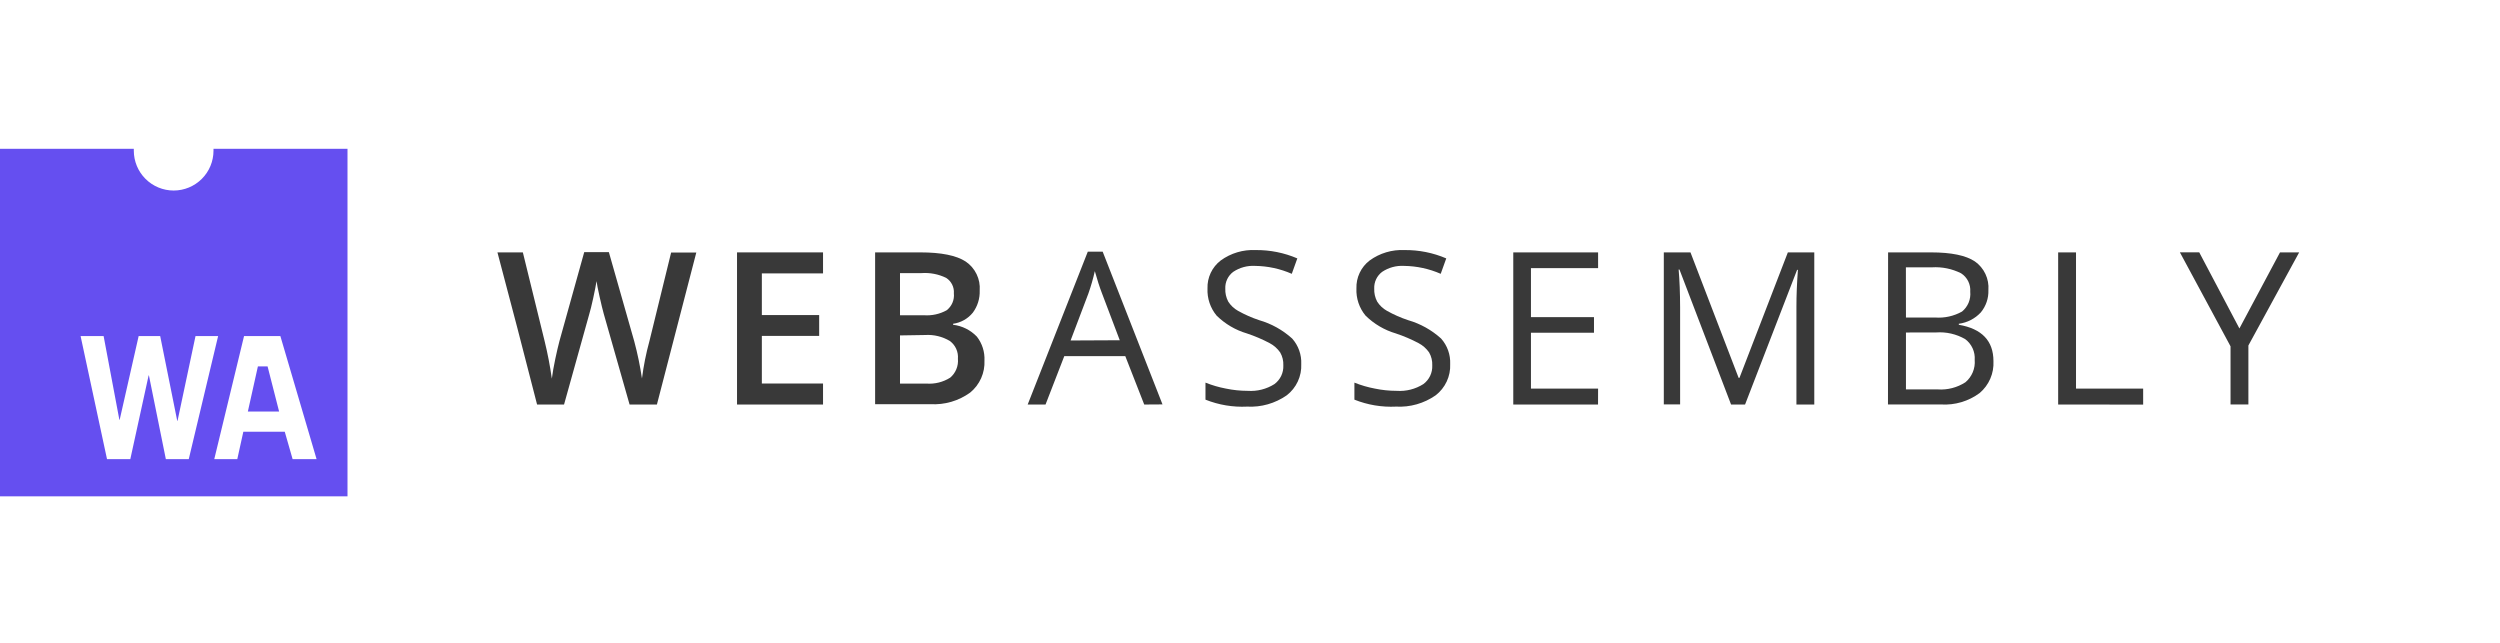
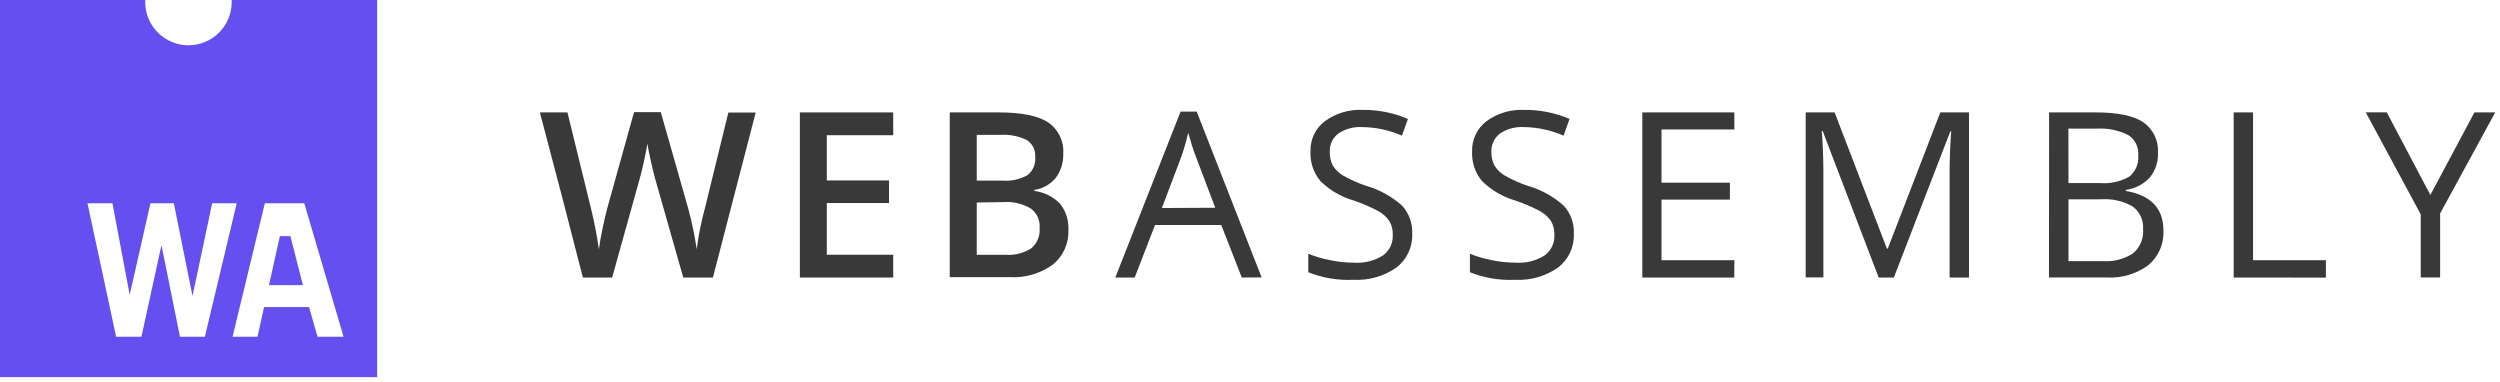
- <svg xmlns="http://www.w3.org/2000/svg" width="420" height="108" viewBox="0 0 420 108" fill="none">
-   <path d="M35.868 25C35.868 25.103 35.868 25.206 35.868 25.315C35.868 27.09 35.163 28.793 33.907 30.048C32.652 31.303 30.949 32.009 29.174 32.009C27.398 32.009 25.696 31.303 24.44 30.048C23.185 28.793 22.48 27.09 22.48 25.315C22.48 25.206 22.48 25.103 22.48 25H0V83.38H58.38V25H35.868ZM27.861 77.131L25.018 63.065H24.97L21.894 77.131H17.977L13.54 56.463H17.408L20.055 70.529H20.104L23.293 56.463H26.912L29.776 70.703H29.825L32.846 56.463H36.644L31.712 77.131H27.861ZM49.158 77.131L47.84 72.531H40.88L39.866 77.131H35.998L40.999 56.463H47.102L53.183 77.131H49.158Z" fill="#654FF0" />
-   <path d="M43.327 61.557L41.639 69.14H46.891L44.954 61.557H43.327Z" fill="#654FF0" />
-   <path d="M110.36 67.961H105.77L101.43 52.721C101.243 52.054 101.01 51.094 100.73 49.841C100.45 48.587 100.28 47.718 100.22 47.231C100.1 47.977 99.91 48.944 99.65 50.131C99.39 51.318 99.17 52.204 98.99 52.791L94.76 67.961H90.23L86.93 55.161L83.57 42.401H87.84L91.49 57.281C92.002 59.369 92.41 61.482 92.71 63.611C92.837 62.617 93.03 61.511 93.29 60.291C93.55 59.071 93.783 58.071 93.99 57.291L98.15 42.361H102.29L106.56 57.361C107.107 59.408 107.538 61.485 107.85 63.581C108.121 61.454 108.542 59.349 109.11 57.281L112.75 42.421H116.98L110.36 67.961Z" fill="#393939" />
-   <path d="M138.27 67.961H123.82V42.401H138.27V45.931H127.99V52.931H137.62V56.431H127.99V64.431H138.27V67.961Z" fill="#393939" />
-   <path d="M147.02 42.401H154.61C158.13 42.401 160.673 42.914 162.24 43.941C163.024 44.473 163.655 45.202 164.067 46.056C164.48 46.909 164.66 47.856 164.59 48.801C164.639 50.135 164.234 51.447 163.44 52.521C162.612 53.545 161.425 54.214 160.12 54.391V54.561C161.645 54.742 163.06 55.449 164.12 56.561C165.006 57.7 165.457 59.119 165.39 60.561C165.439 61.584 165.247 62.605 164.83 63.541C164.413 64.477 163.783 65.302 162.99 65.951C161.053 67.355 158.688 68.044 156.3 67.901H147.02V42.401ZM151.2 52.961H155.2C156.53 53.061 157.861 52.773 159.03 52.131C159.46 51.799 159.797 51.364 160.011 50.865C160.224 50.366 160.307 49.821 160.25 49.281C160.289 48.77 160.188 48.259 159.959 47.801C159.73 47.343 159.382 46.956 158.95 46.681C157.667 46.057 156.243 45.781 154.82 45.881H151.2V52.961ZM151.2 56.351V64.441H155.64C157.046 64.548 158.449 64.197 159.64 63.441C160.092 63.056 160.446 62.568 160.67 62.018C160.894 61.468 160.984 60.872 160.93 60.281C160.979 59.706 160.88 59.129 160.642 58.603C160.403 58.078 160.034 57.623 159.57 57.281C158.322 56.539 156.879 56.19 155.43 56.281L151.2 56.351Z" fill="#393939" />
-   <path d="M192.23 67.961L189.05 59.831H178.8L175.65 67.961H172.65L182.75 42.281H185.25L195.3 67.941L192.23 67.961ZM188.12 57.161L185.12 49.241C184.733 48.241 184.337 47.011 183.93 45.551C183.646 46.814 183.289 48.059 182.86 49.281L179.86 57.201L188.12 57.161Z" fill="#393939" />
-   <path d="M218.61 61.161C218.656 62.17 218.457 63.175 218.03 64.091C217.604 65.007 216.962 65.806 216.16 66.421C214.219 67.773 211.882 68.439 209.52 68.311C207.13 68.429 204.742 68.03 202.52 67.141V64.281C203.628 64.725 204.777 65.06 205.95 65.281C207.157 65.533 208.387 65.66 209.62 65.661C211.196 65.771 212.765 65.375 214.1 64.531C214.588 64.171 214.981 63.696 215.242 63.148C215.504 62.601 215.627 61.997 215.6 61.391C215.635 60.629 215.451 59.872 215.07 59.211C214.611 58.552 214.001 58.014 213.29 57.641C212.07 56.997 210.799 56.455 209.49 56.021C207.569 55.457 205.817 54.426 204.39 53.021C203.331 51.744 202.786 50.118 202.86 48.461C202.828 47.557 203.014 46.659 203.4 45.842C203.786 45.024 204.362 44.31 205.08 43.761C206.78 42.526 208.851 41.909 210.95 42.011C213.355 41.986 215.739 42.463 217.95 43.411L217.02 46.001C215.08 45.151 212.988 44.699 210.87 44.671C209.564 44.593 208.268 44.944 207.18 45.671C206.747 45.996 206.4 46.422 206.168 46.912C205.936 47.401 205.827 47.94 205.85 48.481C205.819 49.238 205.988 49.99 206.34 50.661C206.751 51.311 207.318 51.847 207.99 52.221C209.124 52.856 210.316 53.382 211.55 53.791C213.603 54.385 215.494 55.438 217.08 56.871C218.129 58.047 218.678 59.586 218.61 61.161V61.161Z" fill="#393939" />
-   <path d="M243.63 61.161C243.676 62.17 243.477 63.175 243.05 64.091C242.624 65.007 241.982 65.806 241.18 66.421C239.239 67.773 236.902 68.439 234.54 68.311C232.15 68.429 229.762 68.03 227.54 67.141V64.281C228.648 64.725 229.797 65.06 230.97 65.281C232.177 65.533 233.407 65.66 234.64 65.661C236.216 65.771 237.785 65.375 239.12 64.531C239.608 64.171 240.001 63.696 240.262 63.148C240.524 62.601 240.647 61.997 240.62 61.391C240.655 60.629 240.471 59.872 240.09 59.211C239.631 58.552 239.021 58.014 238.31 57.641C237.09 56.997 235.819 56.455 234.51 56.021C232.589 55.457 230.837 54.426 229.41 53.021C228.352 51.744 227.806 50.118 227.88 48.461C227.849 47.557 228.034 46.659 228.42 45.842C228.806 45.024 229.382 44.31 230.1 43.761C231.8 42.526 233.871 41.909 235.97 42.011C238.375 41.986 240.759 42.463 242.97 43.411L242.04 46.001C240.1 45.151 238.008 44.699 235.89 44.671C234.584 44.593 233.288 44.944 232.2 45.671C231.767 45.996 231.42 46.422 231.188 46.912C230.956 47.401 230.847 47.94 230.87 48.481C230.839 49.238 231.008 49.99 231.36 50.661C231.771 51.311 232.338 51.847 233.01 52.221C234.144 52.856 235.336 53.382 236.57 53.791C238.623 54.385 240.514 55.438 242.1 56.871C243.149 58.047 243.698 59.586 243.63 61.161V61.161Z" fill="#393939" />
-   <path d="M268.47 67.961H254.23V42.401H268.48V45.041H257.2V53.281H267.79V55.901H257.2V65.281H268.48L268.47 67.961Z" fill="#393939" />
-   <path d="M290.82 67.961L282.15 45.281H282.01C282.17 47.074 282.253 49.208 282.26 51.681V67.941H279.52V42.401H284L292.09 63.481H292.23L300.36 42.401H304.8V67.961H301.8V51.491C301.8 49.604 301.883 47.554 302.05 45.341H301.91L293.17 67.961H290.82Z" fill="#393939" />
-   <path d="M317.2 42.401H324.42C327.813 42.401 330.267 42.907 331.78 43.921C332.544 44.456 333.154 45.182 333.552 46.025C333.95 46.868 334.122 47.801 334.05 48.731C334.102 50.094 333.65 51.429 332.78 52.481C331.809 53.532 330.499 54.208 329.08 54.391V54.561C332.96 55.227 334.9 57.267 334.9 60.681C334.951 61.691 334.769 62.699 334.366 63.627C333.964 64.555 333.352 65.378 332.58 66.031C330.714 67.414 328.419 68.094 326.1 67.951H317.18L317.2 42.401ZM320.2 53.341H325.09C326.666 53.462 328.242 53.114 329.62 52.341C330.107 51.943 330.488 51.431 330.729 50.849C330.97 50.268 331.063 49.637 331 49.011C331.048 48.403 330.93 47.794 330.658 47.248C330.387 46.702 329.973 46.24 329.46 45.911C327.944 45.151 326.253 44.806 324.56 44.911H320.19L320.2 53.341ZM320.2 55.861V65.421H325.53C327.172 65.537 328.808 65.116 330.19 64.221C330.731 63.766 331.155 63.188 331.426 62.536C331.698 61.883 331.809 61.175 331.75 60.471C331.799 59.8 331.678 59.128 331.399 58.516C331.119 57.904 330.69 57.373 330.15 56.971C328.674 56.121 326.979 55.731 325.28 55.851L320.2 55.861Z" fill="#393939" />
-   <path d="M345.77 67.961V42.401H348.77V65.281H360.05V67.971L345.77 67.961Z" fill="#393939" />
-   <path d="M376.22 55.181L383.04 42.401H386.26L377.73 58.041V67.951H374.73V58.181L366.22 42.391H369.47L376.22 55.181Z" fill="#393939" />
+ <svg xmlns="http://www.w3.org/2000/svg" width="387" height="59" viewBox="0 0 387 59" fill="none">
+   <path d="M35.868 0C35.868 0.103 35.868 0.206 35.868 0.315C35.868 2.09 35.163 3.793 33.907 5.048C32.652 6.303 30.949 7.009 29.174 7.009C27.398 7.009 25.696 6.303 24.44 5.048C23.185 3.793 22.48 2.09 22.48 0.315C22.48 0.206 22.48 0.103 22.48 0H0V58.38H58.38V0H35.868ZM27.861 52.131L25.018 38.065H24.97L21.894 52.131H17.977L13.54 31.463H17.408L20.055 45.529H20.104L23.293 31.463H26.912L29.776 45.703H29.825L32.846 31.463H36.644L31.712 52.131H27.861ZM49.158 52.131L47.84 47.531H40.88L39.866 52.131H35.998L40.999 31.463H47.102L53.183 52.131H49.158Z" fill="#654FF0" />
+   <path d="M43.327 36.557L41.639 44.14H46.891L44.954 36.557H43.327Z" fill="#654FF0" />
+   <path d="M110.36 42.961H105.77L101.43 27.721C101.243 27.054 101.01 26.094 100.73 24.841C100.45 23.587 100.28 22.718 100.22 22.231C100.1 22.977 99.91 23.944 99.65 25.131C99.39 26.317 99.17 27.204 98.99 27.791L94.76 42.961H90.23L86.93 30.161L83.57 17.401H87.84L91.49 32.281C92.002 34.369 92.41 36.482 92.71 38.611C92.837 37.617 93.03 36.511 93.29 35.291C93.55 34.071 93.783 33.071 93.99 32.291L98.15 17.361H102.29L106.56 32.361C107.107 34.408 107.538 36.485 107.85 38.581C108.121 36.454 108.542 34.349 109.11 32.281L112.75 17.421H116.98L110.36 42.961Z" fill="#393939" />
+   <path d="M138.27 42.961H123.82V17.401H138.27V20.931H127.99V27.931H137.62V31.431H127.99V39.431H138.27V42.961Z" fill="#393939" />
+   <path d="M147.02 17.401H154.61C158.13 17.401 160.673 17.914 162.24 18.941C163.024 19.473 163.655 20.202 164.067 21.055C164.48 21.909 164.66 22.856 164.59 23.801C164.639 25.135 164.234 26.447 163.44 27.521C162.612 28.545 161.425 29.214 160.12 29.391V29.561C161.645 29.742 163.06 30.449 164.12 31.561C165.006 32.7 165.457 34.119 165.39 35.561C165.439 36.584 165.247 37.605 164.83 38.541C164.413 39.477 163.783 40.302 162.99 40.951C161.053 42.355 158.688 43.044 156.3 42.901H147.02V17.401ZM151.2 27.961H155.2C156.53 28.061 157.861 27.773 159.03 27.131C159.46 26.799 159.797 26.363 160.011 25.865C160.224 25.366 160.307 24.821 160.25 24.281C160.289 23.77 160.188 23.259 159.959 22.801C159.73 22.343 159.382 21.956 158.95 21.681C157.667 21.057 156.243 20.781 154.82 20.881H151.2V27.961ZM151.2 31.351V39.441H155.64C157.046 39.548 158.449 39.197 159.64 38.441C160.092 38.056 160.446 37.568 160.67 37.018C160.894 36.468 160.984 35.872 160.93 35.281C160.979 34.706 160.88 34.129 160.642 33.603C160.403 33.078 160.034 32.623 159.57 32.281C158.322 31.539 156.879 31.19 155.43 31.281L151.2 31.351Z" fill="#393939" />
+   <path d="M192.23 42.961L189.05 34.831H178.8L175.65 42.961H172.65L182.75 17.281H185.25L195.3 42.941L192.23 42.961ZM188.12 32.161L185.12 24.241C184.733 23.241 184.337 22.011 183.93 20.551C183.646 21.814 183.289 23.059 182.86 24.281L179.86 32.201L188.12 32.161Z" fill="#393939" />
+   <path d="M218.61 36.161C218.656 37.17 218.457 38.175 218.03 39.091C217.604 40.007 216.962 40.806 216.16 41.421C214.219 42.773 211.882 43.439 209.52 43.311C207.13 43.429 204.742 43.03 202.52 42.141V39.281C203.628 39.725 204.777 40.06 205.95 40.281C207.157 40.533 208.387 40.66 209.62 40.661C211.196 40.771 212.765 40.375 214.1 39.531C214.588 39.171 214.981 38.696 215.242 38.148C215.504 37.601 215.627 36.997 215.6 36.391C215.635 35.629 215.451 34.872 215.07 34.211C214.611 33.552 214.001 33.014 213.29 32.641C212.07 31.997 210.799 31.455 209.49 31.021C207.569 30.457 205.817 29.426 204.39 28.021C203.331 26.744 202.786 25.118 202.86 23.461C202.828 22.557 203.014 21.659 203.4 20.841C203.786 20.024 204.362 19.311 205.08 18.761C206.78 17.526 208.851 16.909 210.95 17.011C213.355 16.986 215.739 17.463 217.95 18.411L217.02 21.001C215.08 20.151 212.988 19.698 210.87 19.671C209.564 19.593 208.268 19.944 207.18 20.671C206.747 20.996 206.4 21.422 206.168 21.912C205.936 22.401 205.827 22.94 205.85 23.481C205.819 24.238 205.988 24.99 206.34 25.661C206.751 26.311 207.318 26.847 207.99 27.221C209.124 27.856 210.316 28.382 211.55 28.791C213.603 29.384 215.494 30.438 217.08 31.871C218.129 33.047 218.678 34.586 218.61 36.161Z" fill="#393939" />
+   <path d="M243.63 36.161C243.676 37.17 243.477 38.175 243.05 39.091C242.624 40.007 241.982 40.806 241.18 41.421C239.239 42.773 236.902 43.439 234.54 43.311C232.15 43.429 229.762 43.03 227.54 42.141V39.281C228.648 39.725 229.797 40.06 230.97 40.281C232.177 40.533 233.407 40.66 234.64 40.661C236.216 40.771 237.785 40.375 239.12 39.531C239.608 39.171 240.001 38.696 240.262 38.148C240.524 37.601 240.647 36.997 240.62 36.391C240.655 35.629 240.471 34.872 240.09 34.211C239.631 33.552 239.021 33.014 238.31 32.641C237.09 31.997 235.819 31.455 234.51 31.021C232.589 30.457 230.837 29.426 229.41 28.021C228.352 26.744 227.806 25.118 227.88 23.461C227.849 22.557 228.034 21.659 228.42 20.841C228.806 20.024 229.382 19.311 230.1 18.761C231.8 17.526 233.871 16.909 235.97 17.011C238.375 16.986 240.759 17.463 242.97 18.411L242.04 21.001C240.1 20.151 238.008 19.698 235.89 19.671C234.584 19.593 233.288 19.944 232.2 20.671C231.767 20.996 231.42 21.422 231.188 21.912C230.956 22.401 230.847 22.94 230.87 23.481C230.839 24.238 231.008 24.99 231.36 25.661C231.771 26.311 232.338 26.847 233.01 27.221C234.144 27.856 235.336 28.382 236.57 28.791C238.623 29.384 240.514 30.438 242.1 31.871C243.149 33.047 243.698 34.586 243.63 36.161Z" fill="#393939" />
+   <path d="M268.47 42.961H254.23V17.401H268.48V20.041H257.2V28.281H267.79V30.901H257.2V40.281H268.48L268.47 42.961Z" fill="#393939" />
+   <path d="M290.82 42.961L282.15 20.281H282.01C282.17 22.074 282.253 24.207 282.26 26.681V42.941H279.52V17.401H284L292.09 38.481H292.23L300.36 17.401H304.8V42.961H301.8V26.491C301.8 24.604 301.883 22.554 302.05 20.341H301.91L293.17 42.961H290.82Z" fill="#393939" />
+   <path d="M317.2 17.401H324.42C327.813 17.401 330.267 17.907 331.78 18.921C332.544 19.456 333.154 20.182 333.552 21.025C333.95 21.869 334.122 22.801 334.05 23.731C334.102 25.095 333.65 26.43 332.78 27.481C331.809 28.532 330.499 29.208 329.08 29.391V29.561C332.96 30.227 334.9 32.267 334.9 35.681C334.951 36.691 334.769 37.699 334.366 38.627C333.964 39.555 333.352 40.378 332.58 41.031C330.714 42.414 328.419 43.094 326.1 42.951H317.18L317.2 17.401ZM320.2 28.341H325.09C326.666 28.462 328.242 28.114 329.62 27.341C330.107 26.943 330.488 26.43 330.729 25.849C330.97 25.268 331.063 24.637 331 24.011C331.048 23.403 330.93 22.794 330.658 22.248C330.387 21.702 329.973 21.24 329.46 20.911C327.944 20.151 326.253 19.806 324.56 19.911H320.19L320.2 28.341ZM320.2 30.861V40.421H325.53C327.172 40.537 328.808 40.116 330.19 39.221C330.731 38.766 331.155 38.188 331.426 37.536C331.698 36.883 331.809 36.175 331.75 35.471C331.799 34.8 331.678 34.128 331.399 33.516C331.119 32.904 330.69 32.373 330.15 31.971C328.674 31.121 326.979 30.731 325.28 30.851L320.2 30.861Z" fill="#393939" />
+   <path d="M345.77 42.961V17.401H348.77V40.281H360.05V42.971L345.77 42.961Z" fill="#393939" />
+   <path d="M376.22 30.181L383.04 17.401H386.26L377.73 33.041V42.951H374.73V33.181L366.22 17.391H369.47L376.22 30.181Z" fill="#393939" />
</svg>
